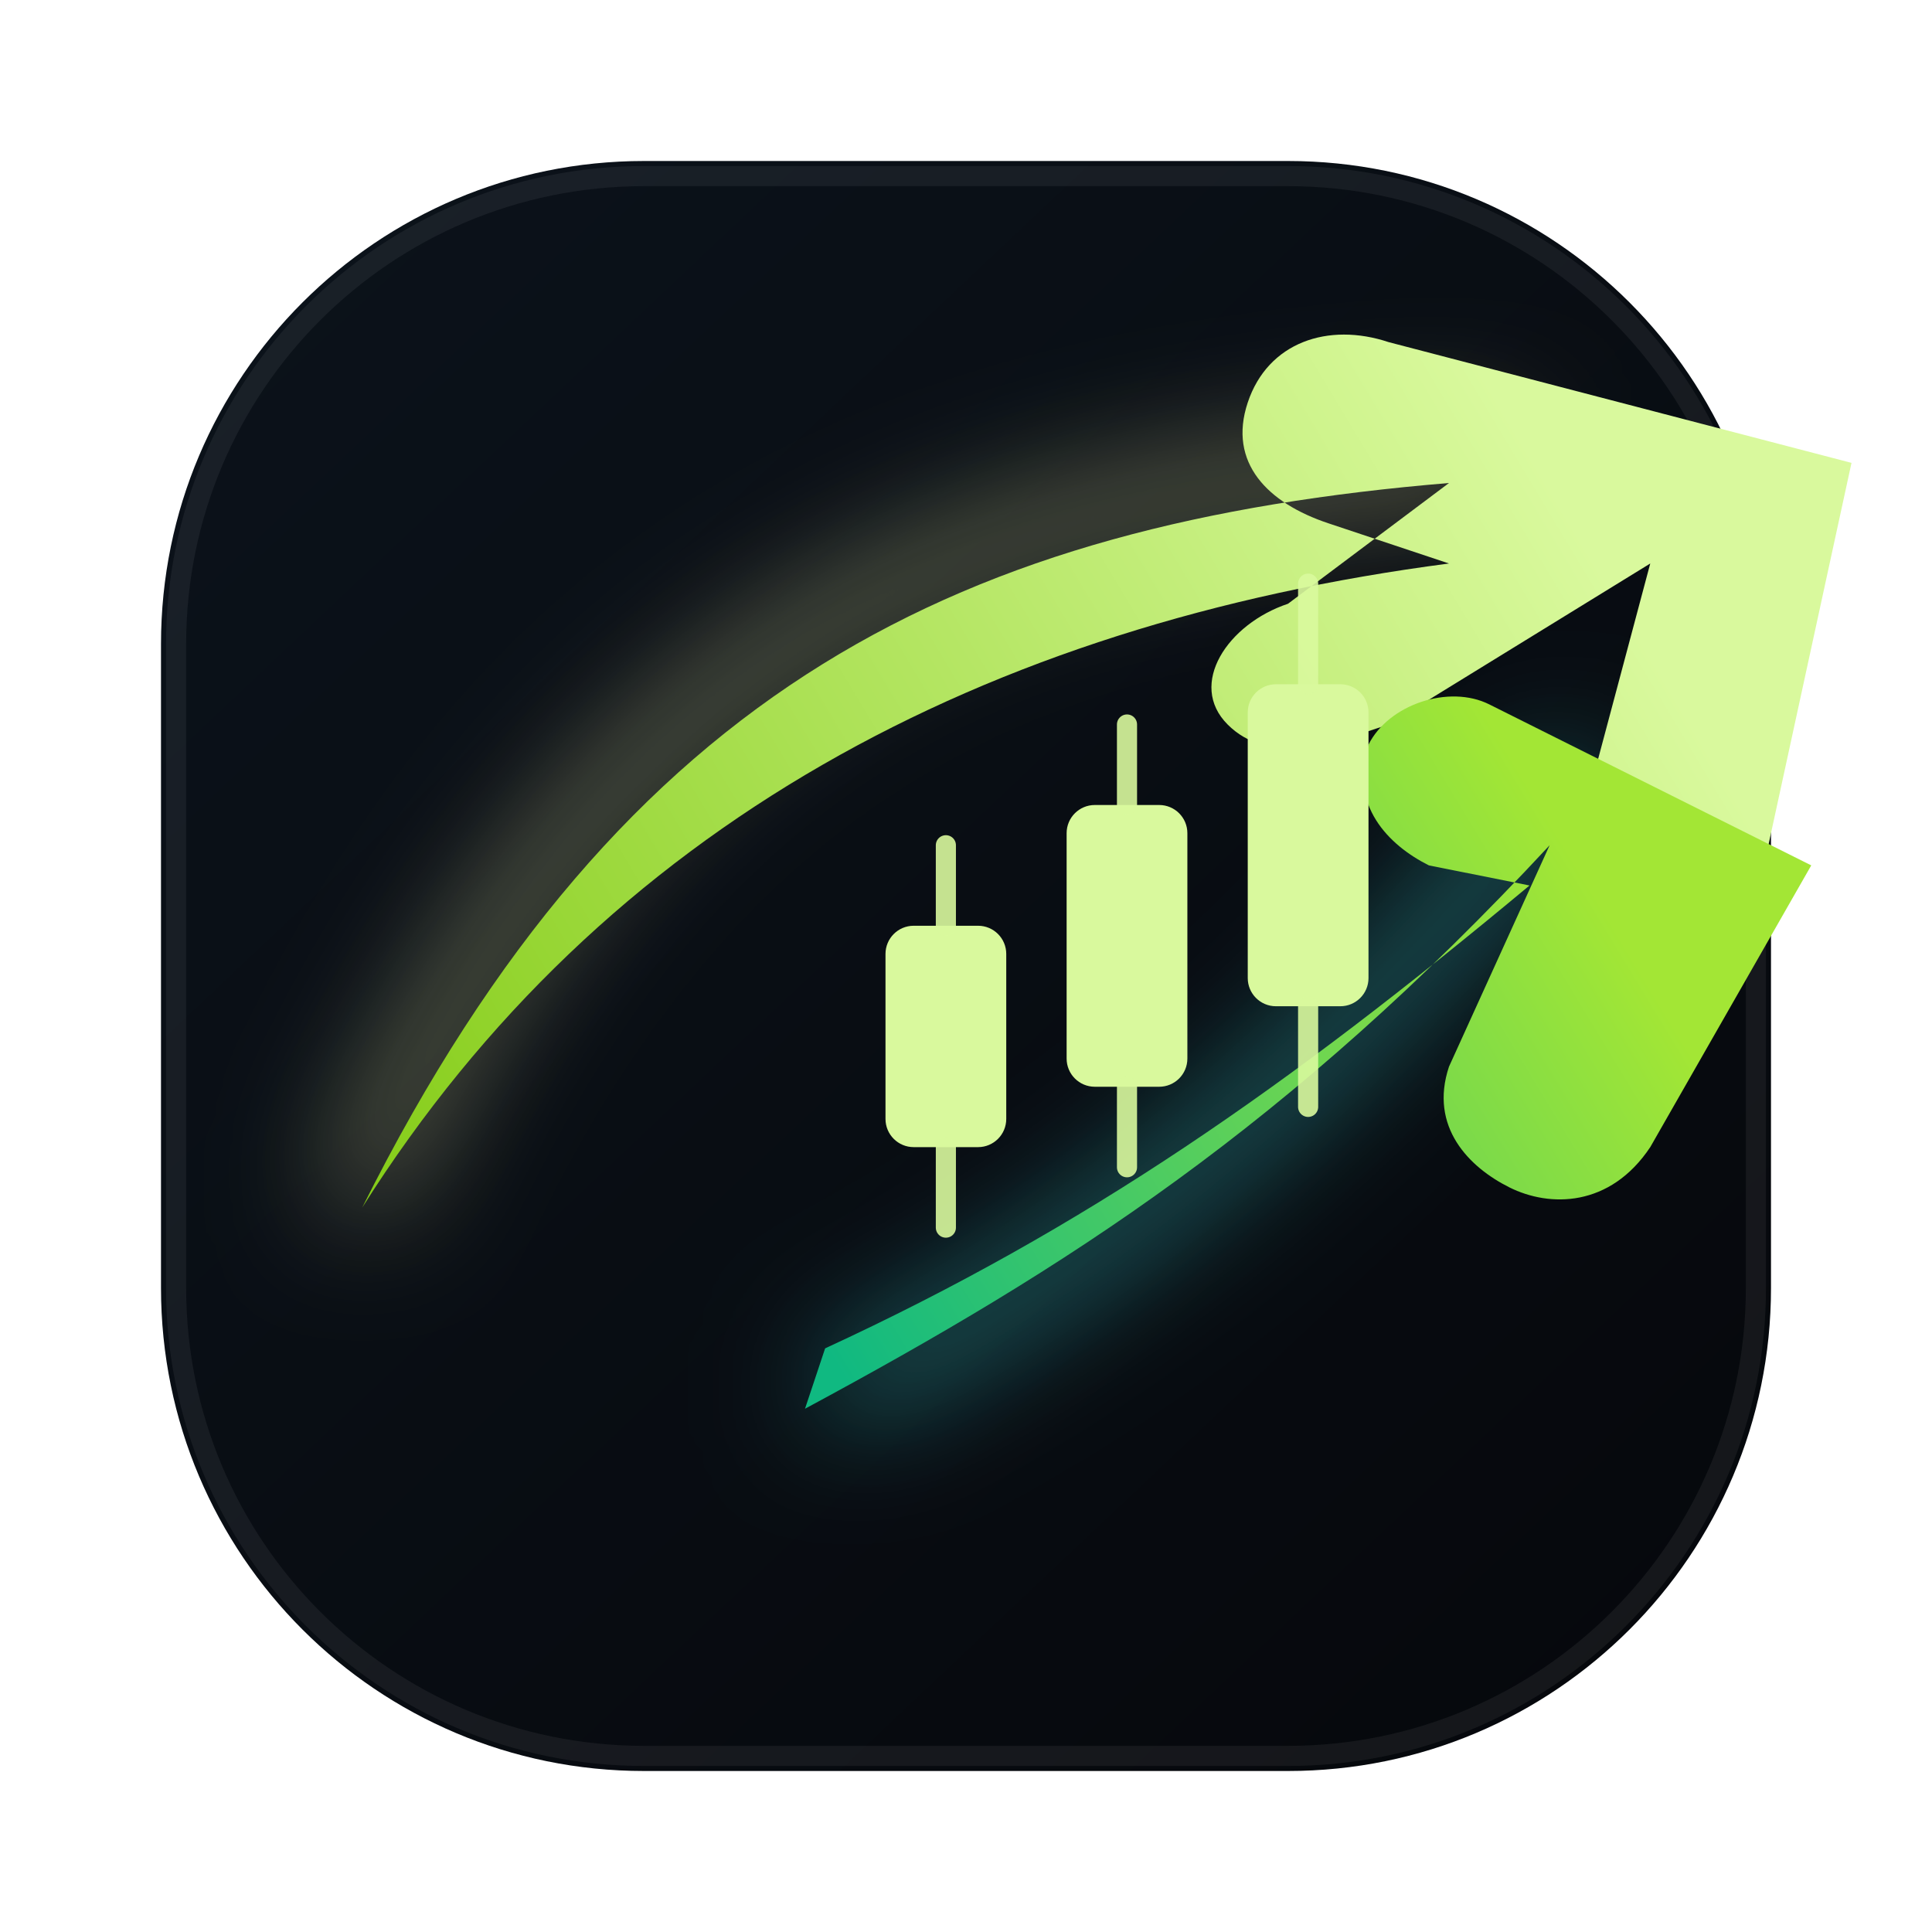
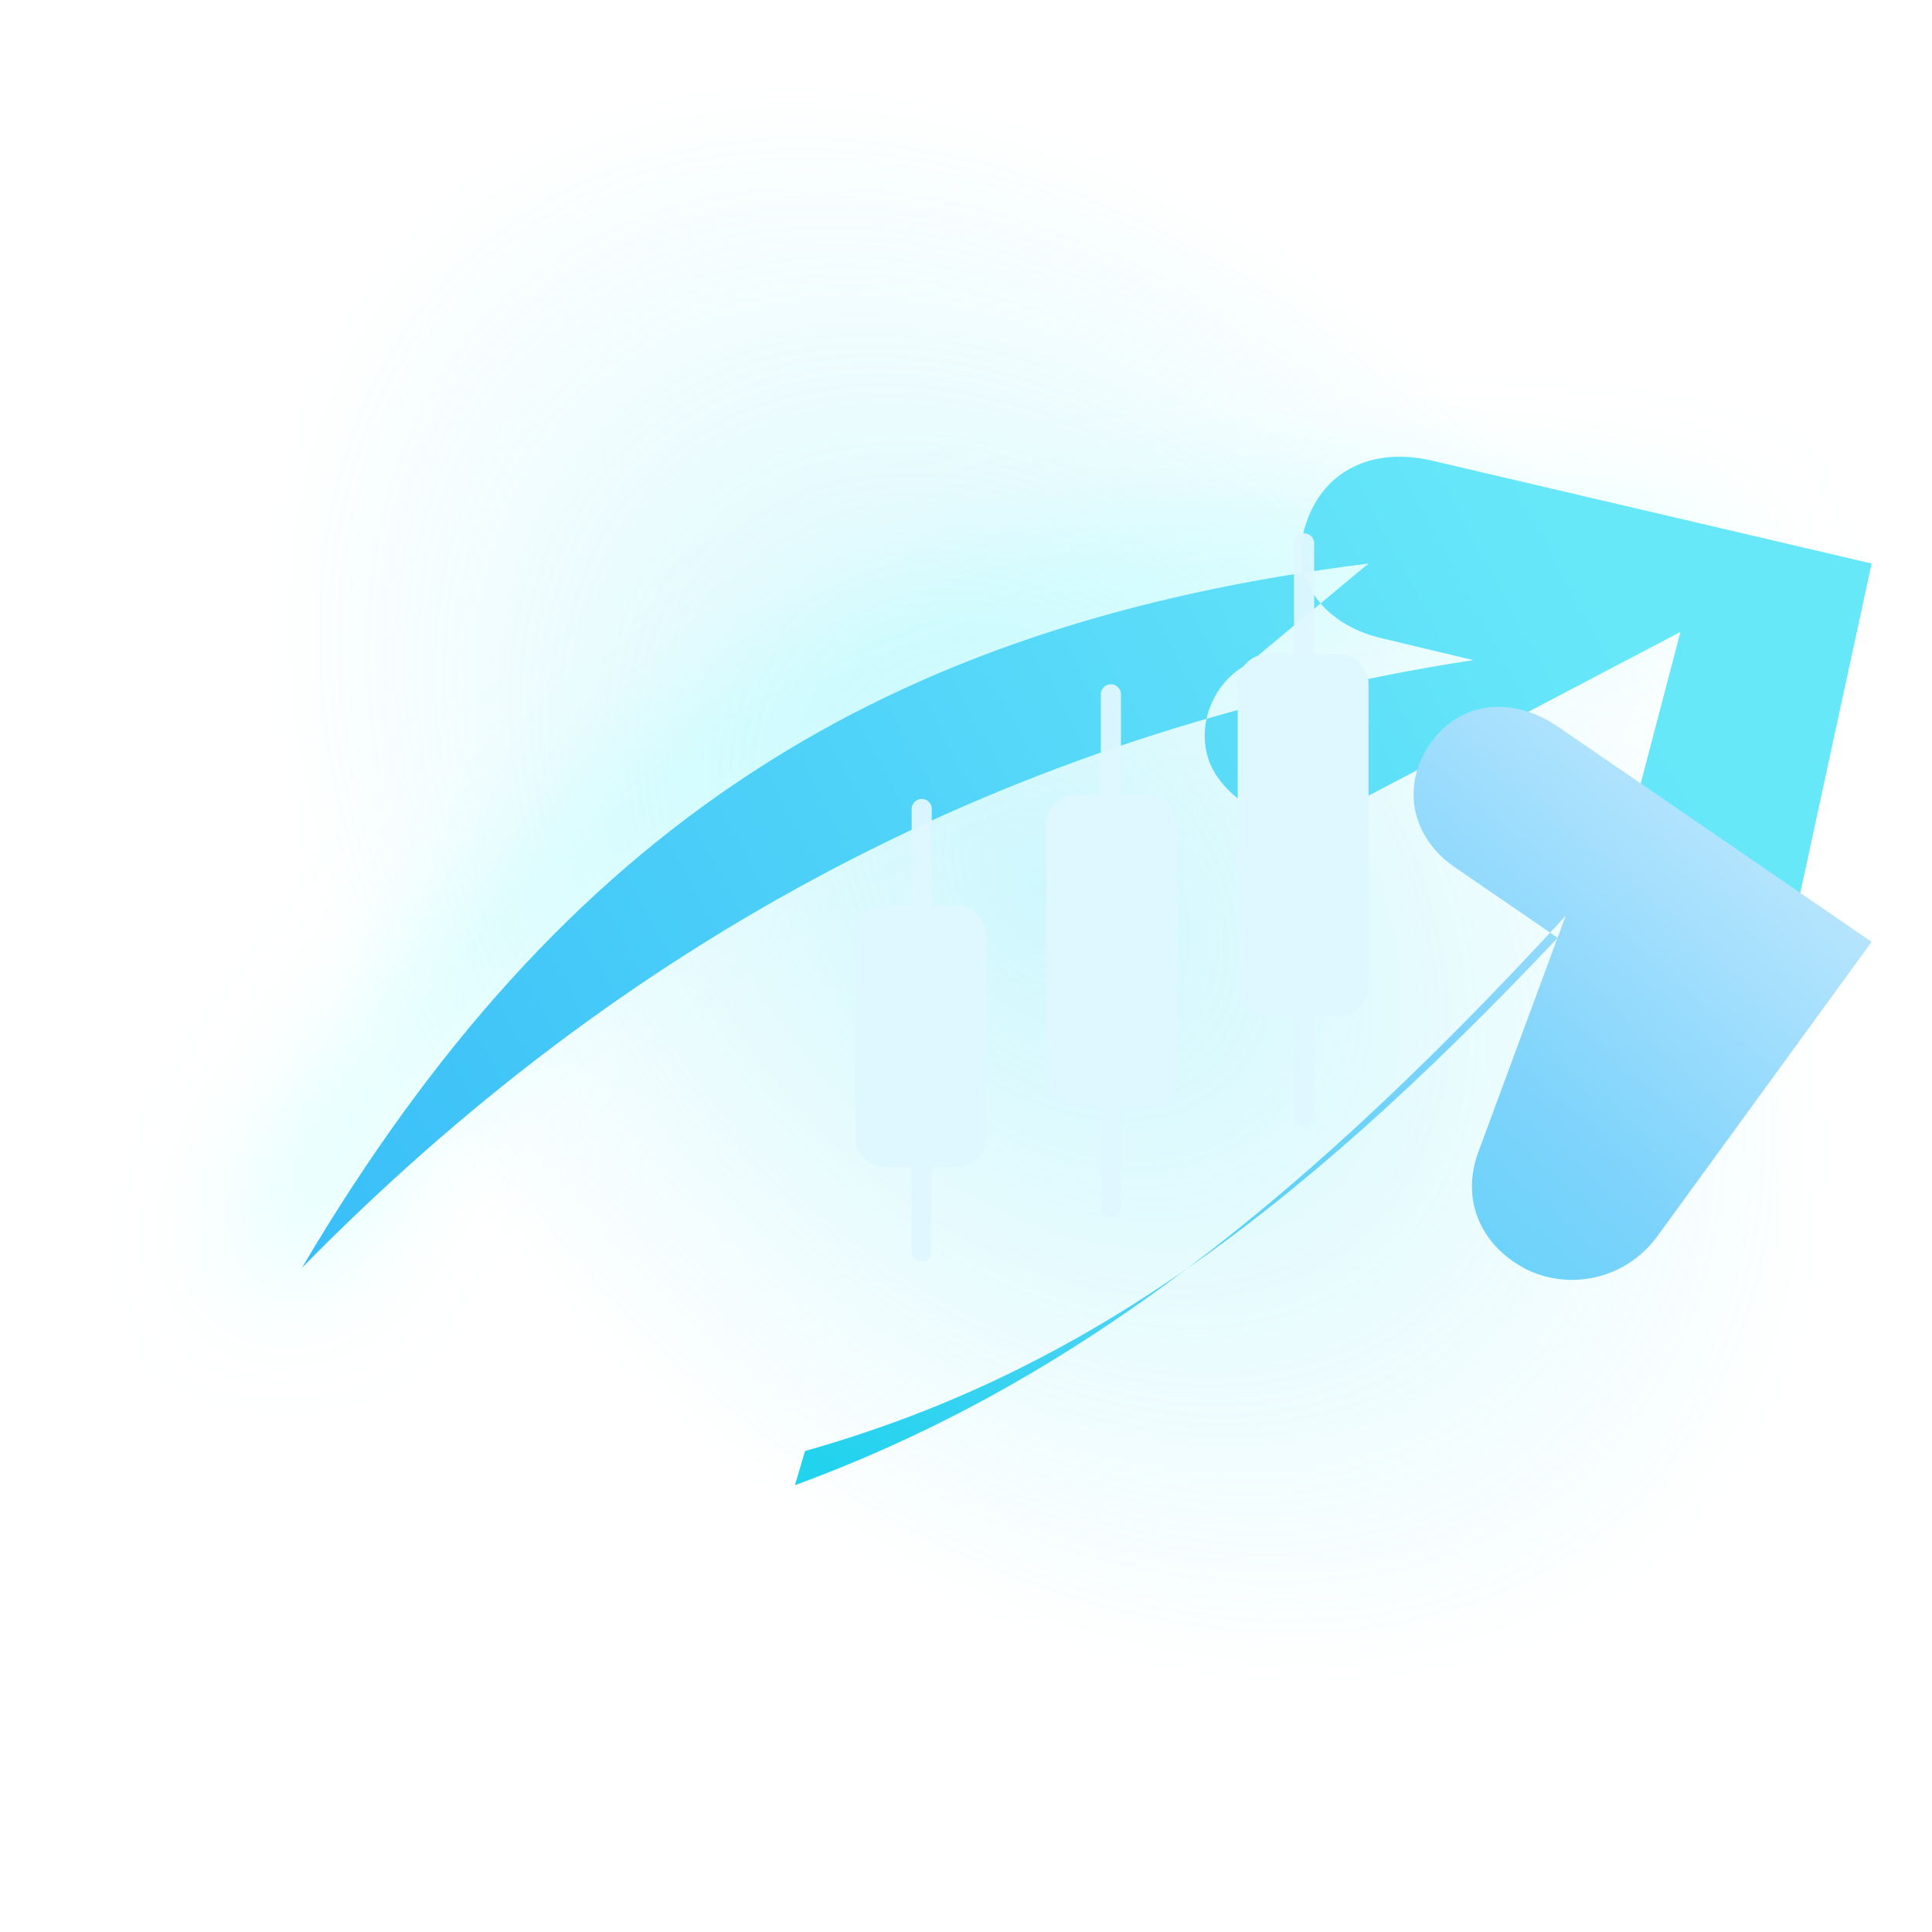
<svg xmlns="http://www.w3.org/2000/svg" width="96" height="96" viewBox="0 0 96 96" fill="none">
  <defs>
-     <linearGradient id="bg" x1="14" y1="12" x2="82" y2="84" gradientUnits="userSpaceOnUse">
-       <stop stop-color="#0B121A" />
-       <stop offset="1" stop-color="#06080C" />
+     <linearGradient id="arc" x1="15" y1="66" x2="80" y2="31" gradientUnits="userSpaceOnUse">
+       <stop stop-color="#38BDF8" />
+       <stop offset="1" stop-color="#67E8F9" />
    </linearGradient>
-     <linearGradient id="lime" x1="17" y1="60" x2="77" y2="24" gradientUnits="userSpaceOnUse">
-       <stop stop-color="#84CC16" />
-       <stop offset="1" stop-color="#D9F99D" />
+     <linearGradient id="arrow" x1="42" y1="74" x2="87" y2="24" gradientUnits="userSpaceOnUse">
+       <stop stop-color="#22D3EE" />
+       <stop offset="0.55" stop-color="#7DD3FC" />
+       <stop offset="1" stop-color="#E0F2FE" />
    </linearGradient>
-     <linearGradient id="green" x1="41" y1="67" x2="79" y2="44" gradientUnits="userSpaceOnUse">
-       <stop stop-color="#10B981" />
-       <stop offset="1" stop-color="#A3E635" />
-     </linearGradient>
-     <filter id="glowLime" x="0" y="0" width="96" height="96" filterUnits="userSpaceOnUse" color-interpolation-filters="sRGB">
-       <feGaussianBlur stdDeviation="3" result="blur" />
-       <feColorMatrix in="blur" type="matrix" values="1 0 0 0 0.51  0 1 0 0 0.8  0 0 1 0 0.09  0 0 0 1 0" />
-     </filter>
-     <filter id="glowGreen" x="0" y="0" width="96" height="96" filterUnits="userSpaceOnUse" color-interpolation-filters="sRGB">
-       <feGaussianBlur stdDeviation="3" result="blur" />
-       <feColorMatrix in="blur" type="matrix" values="1 0 0 0 0.06  0 1 0 0 0.72  0 0 1 0 0.51  0 0 0 1 0" />
+     <radialGradient id="glow" cx="0" cy="0" r="1" gradientUnits="userSpaceOnUse" gradientTransform="translate(52 44) rotate(48) scale(46 32)">
+       <stop stop-color="#67E8F9" stop-opacity="0.32" />
+       <stop offset="1" stop-color="#67E8F9" stop-opacity="0" />
+     </radialGradient>
+     <filter id="softGlow" x="0" y="0" width="96" height="96" filterUnits="userSpaceOnUse" color-interpolation-filters="sRGB">
+       <feGaussianBlur stdDeviation="3.2" result="blur" />
+       <feColorMatrix in="blur" type="matrix" values="1 0 0 0 0.2  0 1 0 0 0.83  0 0 1 0 0.94  0 0 0 1 0" />
    </filter>
  </defs>
-   <rect x="8" y="8" width="80" height="80" rx="24" fill="url(#bg)" />
-   <rect x="8.75" y="8.75" width="78.5" height="78.5" rx="23.25" stroke="rgba(255,255,255,0.06)" />
-   <g opacity="0.55" filter="url(#glowLime)">
-     <path d="M18 59C30 32 48 24 74 23" stroke="#D9F99D" stroke-width="2.5" stroke-linecap="round" />
+   <circle cx="48" cy="48" r="47" fill="url(#glow)" />
+   <g filter="url(#softGlow)" opacity="0.6">
+     <path d="M14 62C25 42 40 31 64 28C72 27 78 28 84 29" stroke="#67E8F9" stroke-width="2.8" stroke-linecap="round" />
  </g>
-   <g opacity="0.55" filter="url(#glowGreen)">
-     <path d="M42 69C56 62 66 53 78 39" stroke="#34D399" stroke-width="2.5" stroke-linecap="round" />
+   <path d="M15 63C28 41 44 31 68 28L62 33C60 34 59 37 60.8 39C62.5 41 65.2 40.9 67.5 39.8L83.5 31.4L79.2 47.8C78.5 50.5 79.7 53 82.5 53.8C85.1 54.5 87.4 52.7 88.3 49.7L93 28L71.2 22.9C68.3 22.2 65.8 23.3 64.9 26C64 28.7 65.7 31 68.6 31.7L73.2 32.8C49.9 36.4 30.7 47 15 63Z" fill="url(#arc)" />
+   <path d="M39.5 73.8C52 69.2 63.4 61.2 77.8 45.5L73.4 57.4C72.6 59.8 73.7 62 75.9 63.1C78 64.1 80.7 63.6 82.3 61.5L93 46.8L77.4 36.1C75.2 34.6 72.6 34.8 71.1 36.9C69.6 39 70.1 41.6 72.3 43.1L77.4 46.6C63.8 61 53.1 68.4 40 72.1L39.5 73.8Z" fill="url(#arrow)" />
+   <g fill="#DFF7FF">
+     <rect x="42.5" y="45" width="6.5" height="13" rx="1.5" />
+     <rect x="52" y="39.5" width="6.5" height="15.5" rx="1.5" />
+     <rect x="61.5" y="32.5" width="6.5" height="18" rx="1.5" />
  </g>
-   <path d="M18 60C31 34 48 26 72 24L64 30C61 31 59 34 61 36C63 38 66 37 69 36L82 28L78 43C77 46 78 49 81 50C84 51 86 49 87 46L92 23L69 17C66 16 63 17 62 20C61 23 63 25 66 26L72 28C49 31 30 41 18 60Z" fill="url(#lime)" />
-   <path d="M40 70C53 63 64 56 77 42L72 53C71 56 73 58 75 59C77 60 80 60 82 57L90 43L74 35C72 34 69 35 68 37C67 40 69 42 71 43L76 44C64 54 54 61 41 67L40 70Z" fill="url(#green)" />
-   <g fill="#D9F99D">
-     <rect x="44" y="46" width="6" height="11" rx="1.4" />
-     <rect x="53" y="40" width="6" height="14" rx="1.4" />
-     <rect x="62" y="34" width="6" height="16" rx="1.4" />
-   </g>
-   <g stroke="#D9F99D" stroke-linecap="round" opacity="0.9">
-     <path d="M47 42V46" />
-     <path d="M47 57V61" />
-     <path d="M56 36V40" />
-     <path d="M56 54V58" />
-     <path d="M65 29V34" />
-     <path d="M65 50V55" />
+   <g stroke="#DFF7FF" stroke-linecap="round" opacity="0.95">
+     <path d="M45.8 40.2V45" />
+     <path d="M45.8 58V62.2" />
+     <path d="M55.2 34.5V39.5" />
+     <path d="M55.2 55V60" />
+     <path d="M64.8 27V32.5" />
+     <path d="M64.8 50.5V55.5" />
  </g>
</svg>
